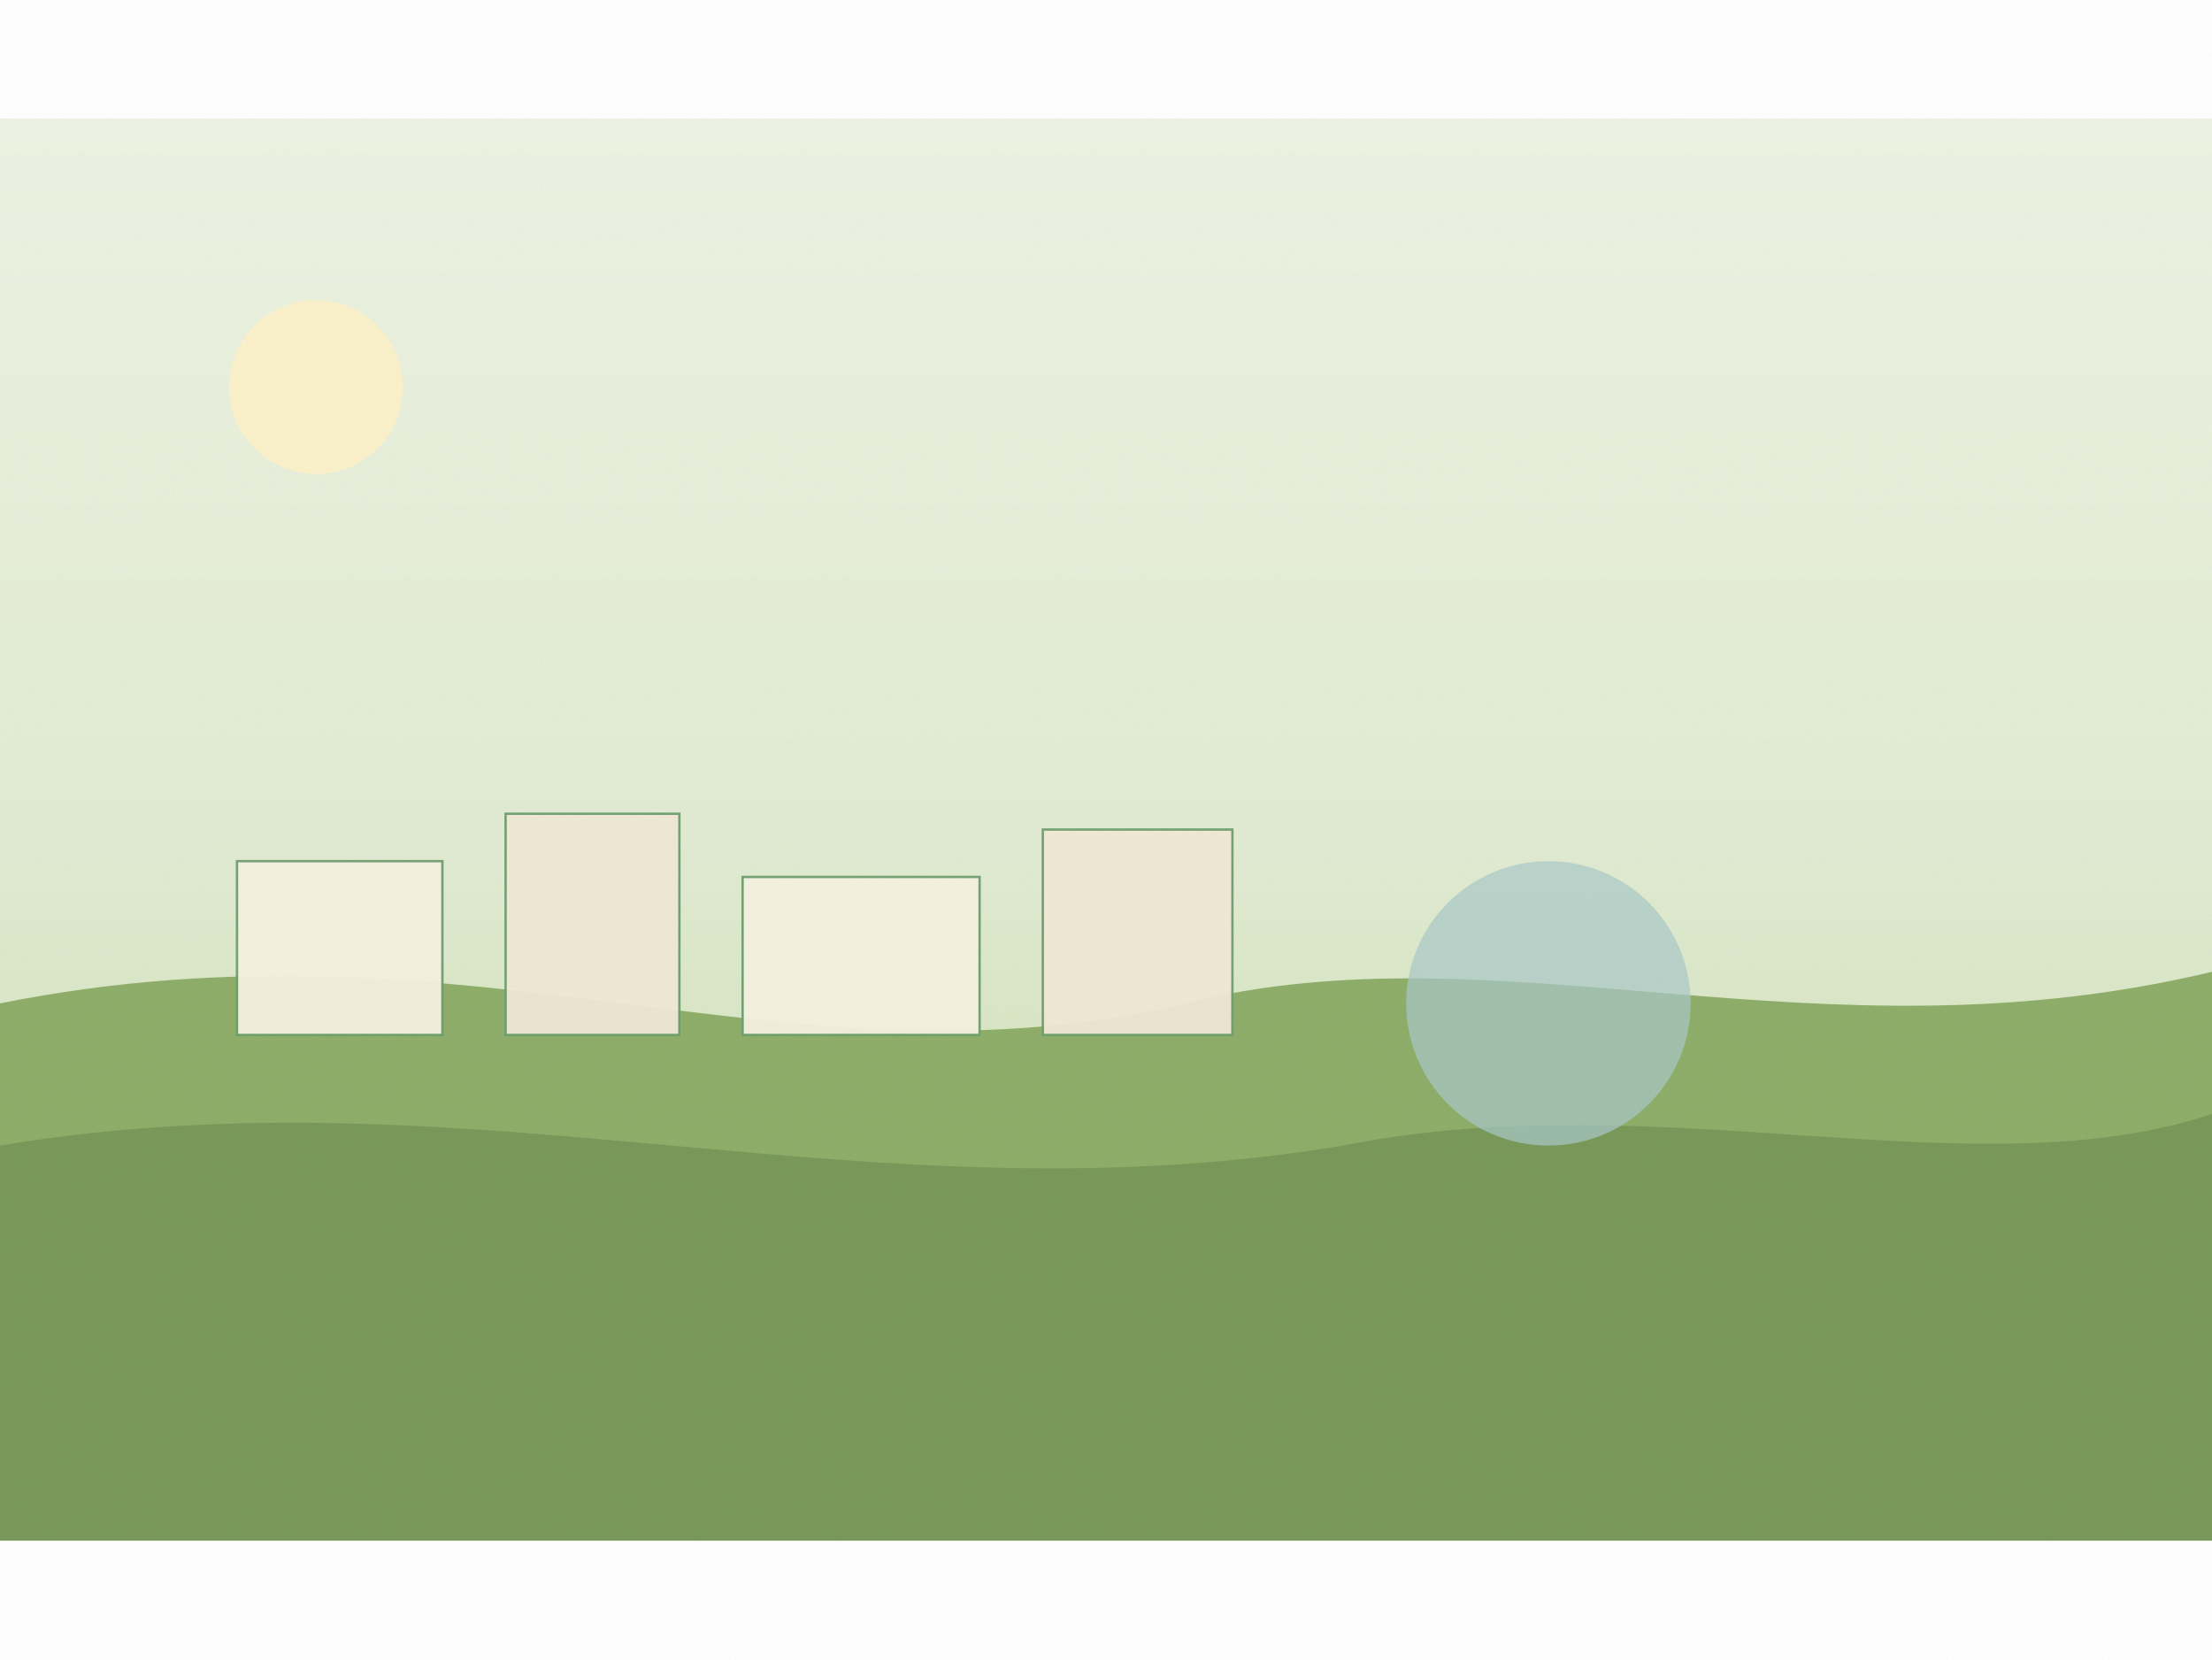
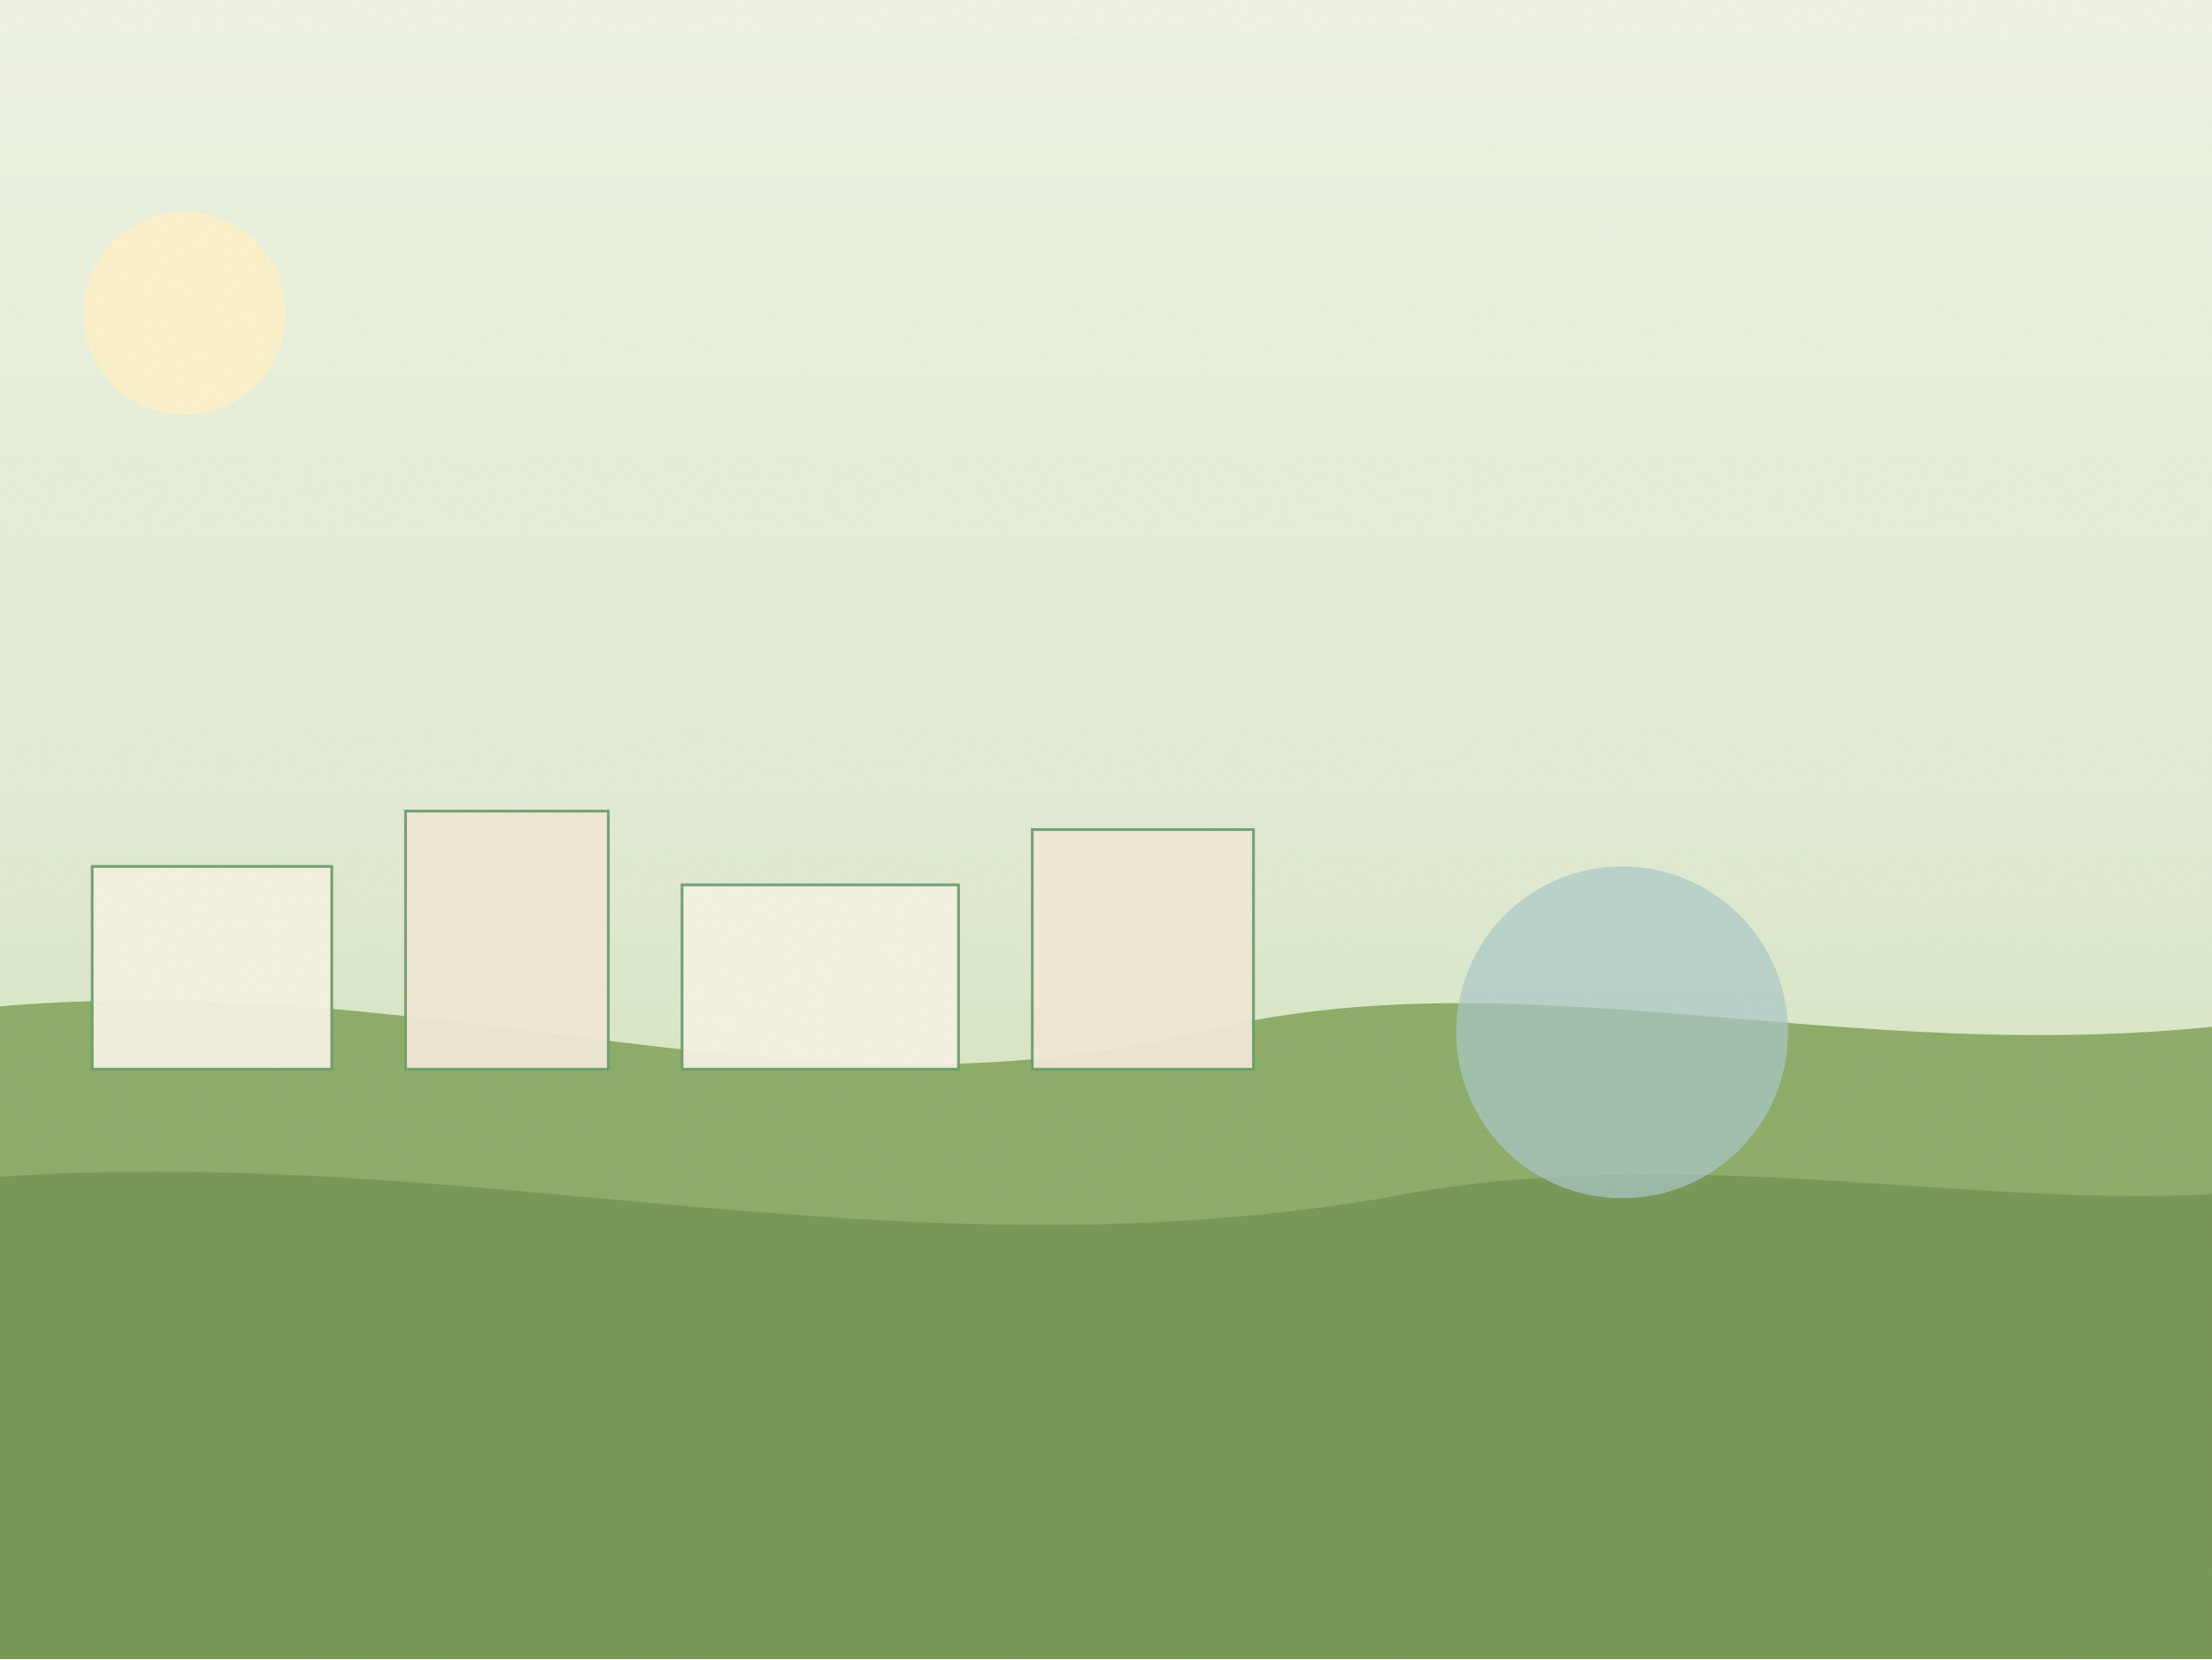
- <svg xmlns="http://www.w3.org/2000/svg" width="1200" height="900" viewBox="0 0 1400 900">
+ <svg xmlns="http://www.w3.org/2000/svg" width="1200" height="900" viewBox="0 0 1400 900" preserveAspectRatio="xMidYMid slice">
  <defs>
    <linearGradient id="skyg" x1="0" y1="0" x2="0" y2="1">
      <stop offset="0%" stop-color="#eef3e3" />
      <stop offset="50%" stop-color="#e2ecd4" />
      <stop offset="100%" stop-color="#c7dba3" />
    </linearGradient>
    <filter id="gg">
      <feTurbulence type="fractalNoise" baseFrequency="0.85" numOctaves="2" stitchTiles="stitch" result="noise" />
      <feColorMatrix in="noise" type="matrix" values="0 0 0 0 0  0 0 0 0 0  0 0 0 0 0  0 0 0 0.02 0" />
    </filter>
  </defs>
  <rect width="1400" height="900" fill="url(#skyg)" />
  <circle cx="200" cy="170" r="55" fill="#fdf1c8" opacity="0.9" />
  <path d="M0,560 C300,500 500,620 750,560 C950,510 1150,600 1400,540 L1400,900 L0,900 Z" fill="#8fae6a" />
  <path d="M0,650 C300,600 550,700 850,650 C1050,610 1250,680 1400,630 L1400,900 L0,900 Z" fill="#79995a" />
  <circle cx="980" cy="560" r="90" fill="#a9c9c9" opacity="0.7" />
  <g opacity="0.95">
    <rect x="150" y="470" width="130" height="110" fill="#f6f1e2" stroke="#6f9f6f" stroke-width="1.5" />
    <rect x="320" y="440" width="110" height="140" fill="#f0e9d6" stroke="#6f9f6f" stroke-width="1.5" />
    <rect x="470" y="480" width="150" height="100" fill="#f6f1e2" stroke="#6f9f6f" stroke-width="1.5" />
    <rect x="660" y="450" width="120" height="130" fill="#f0e9d6" stroke="#6f9f6f" stroke-width="1.5" />
  </g>
  <rect width="1400" height="900" filter="url(#gg)" />
</svg>
